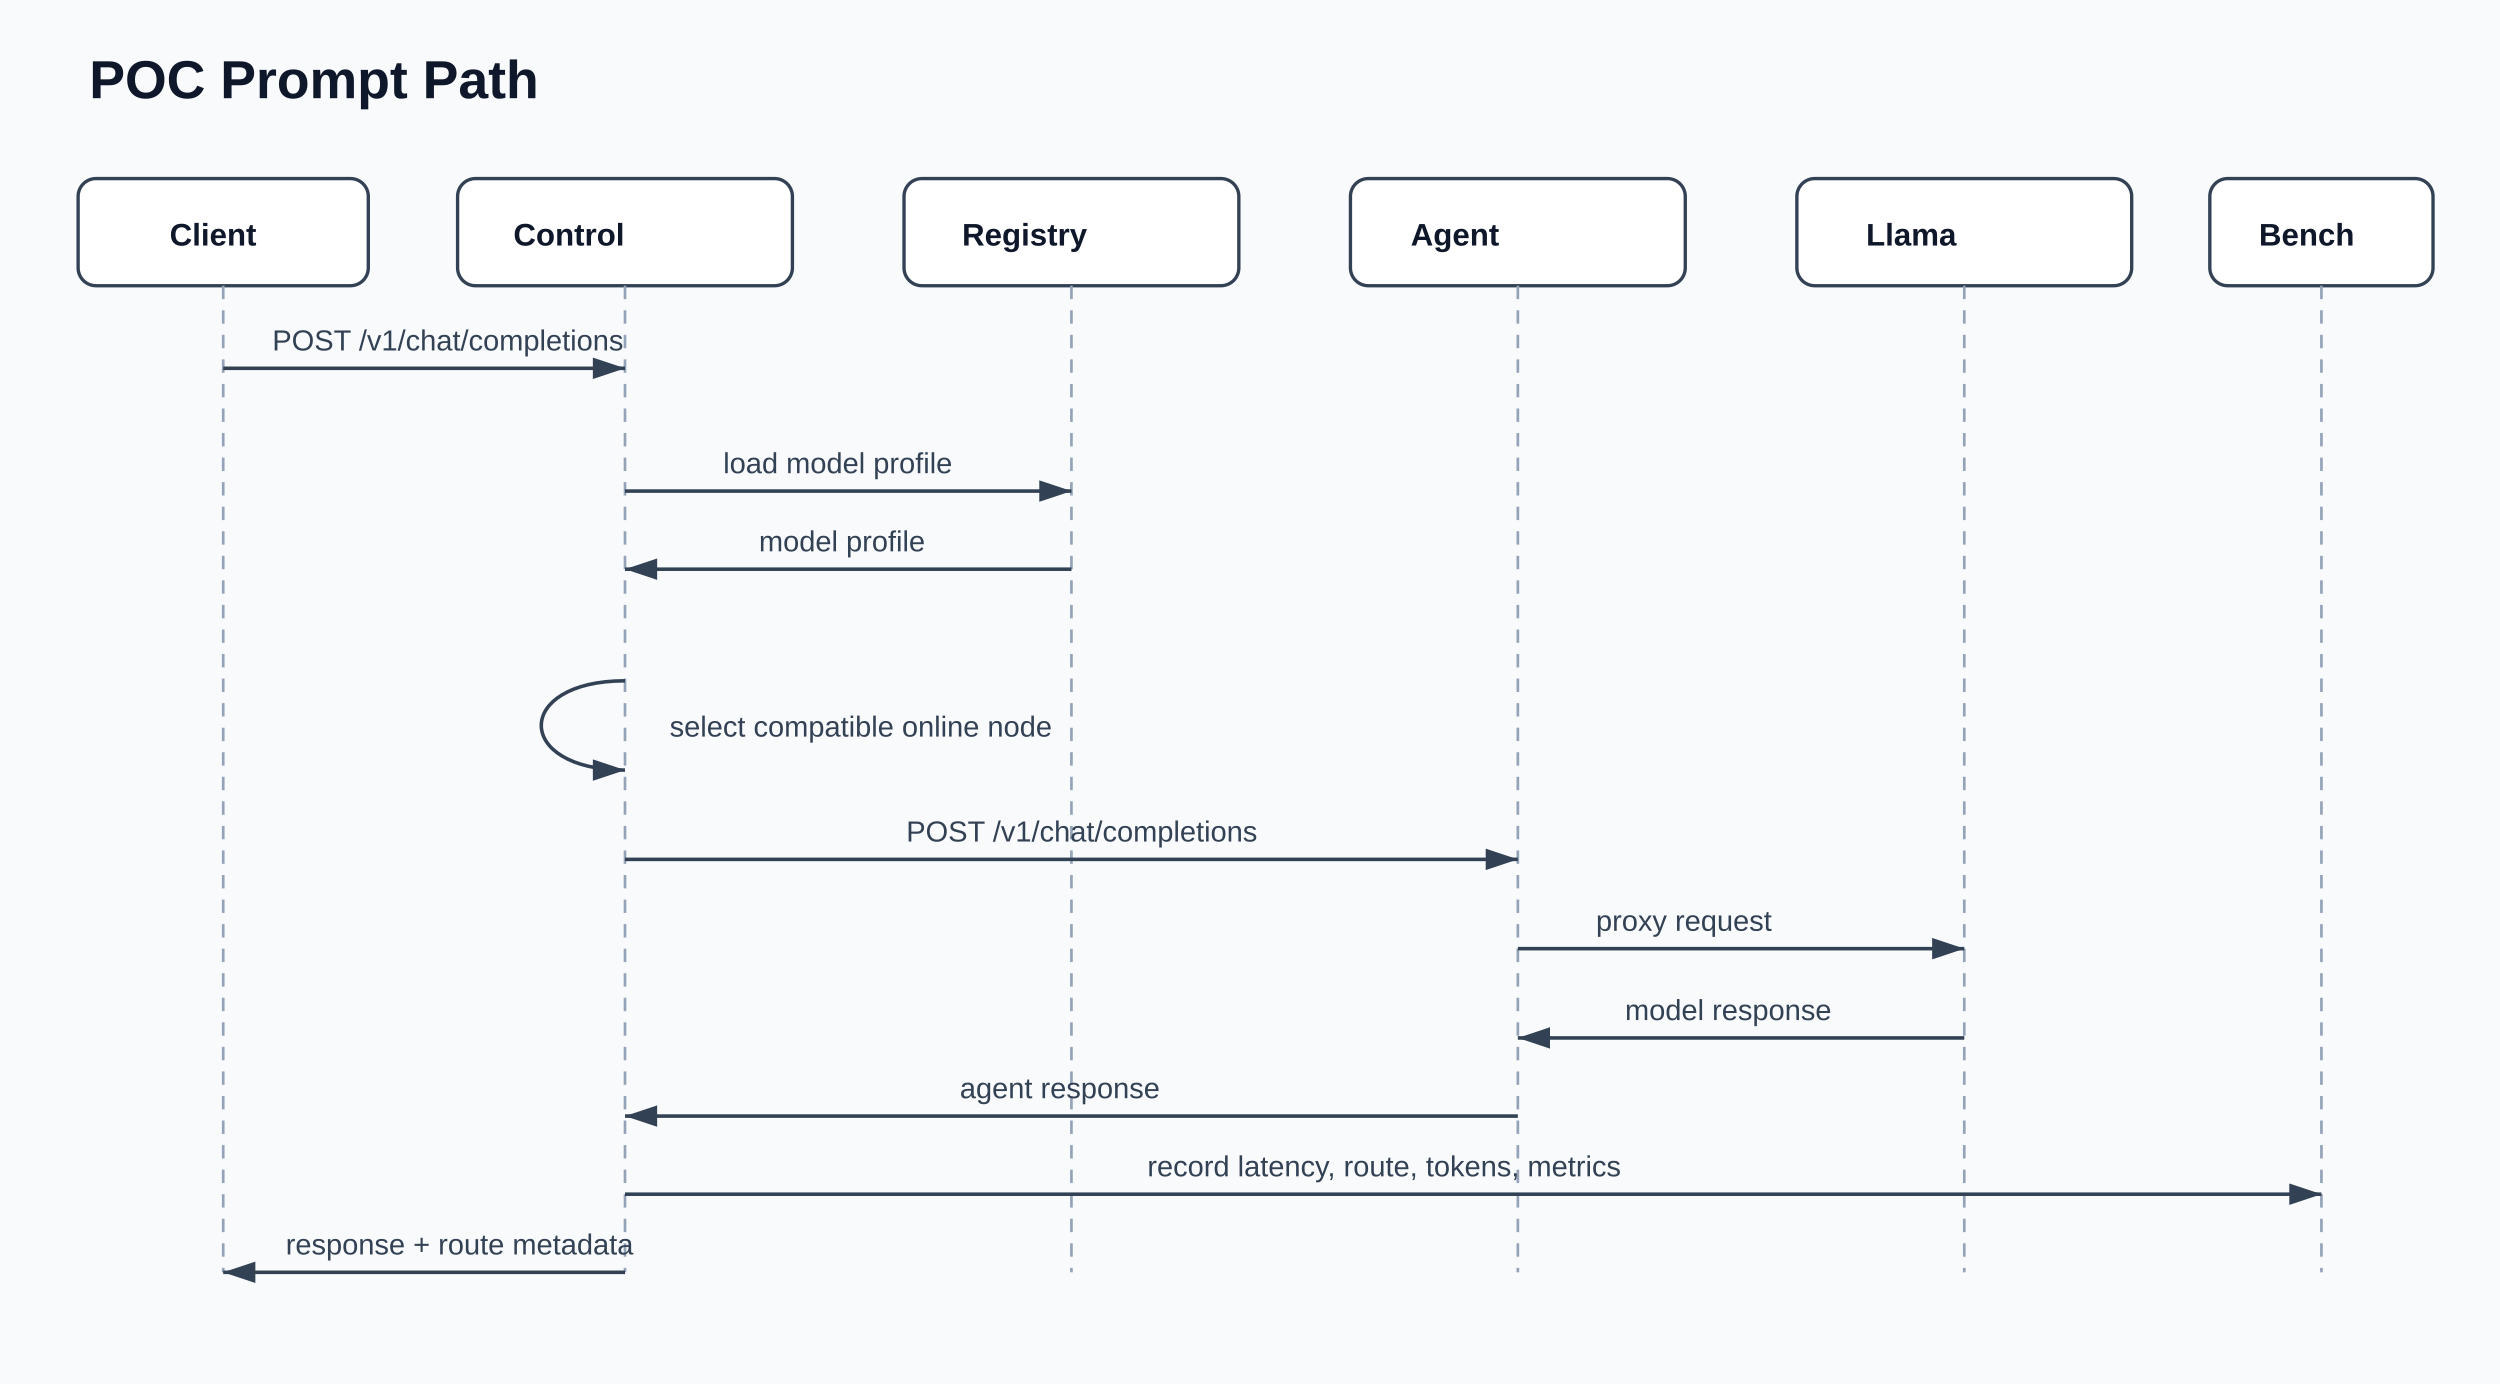
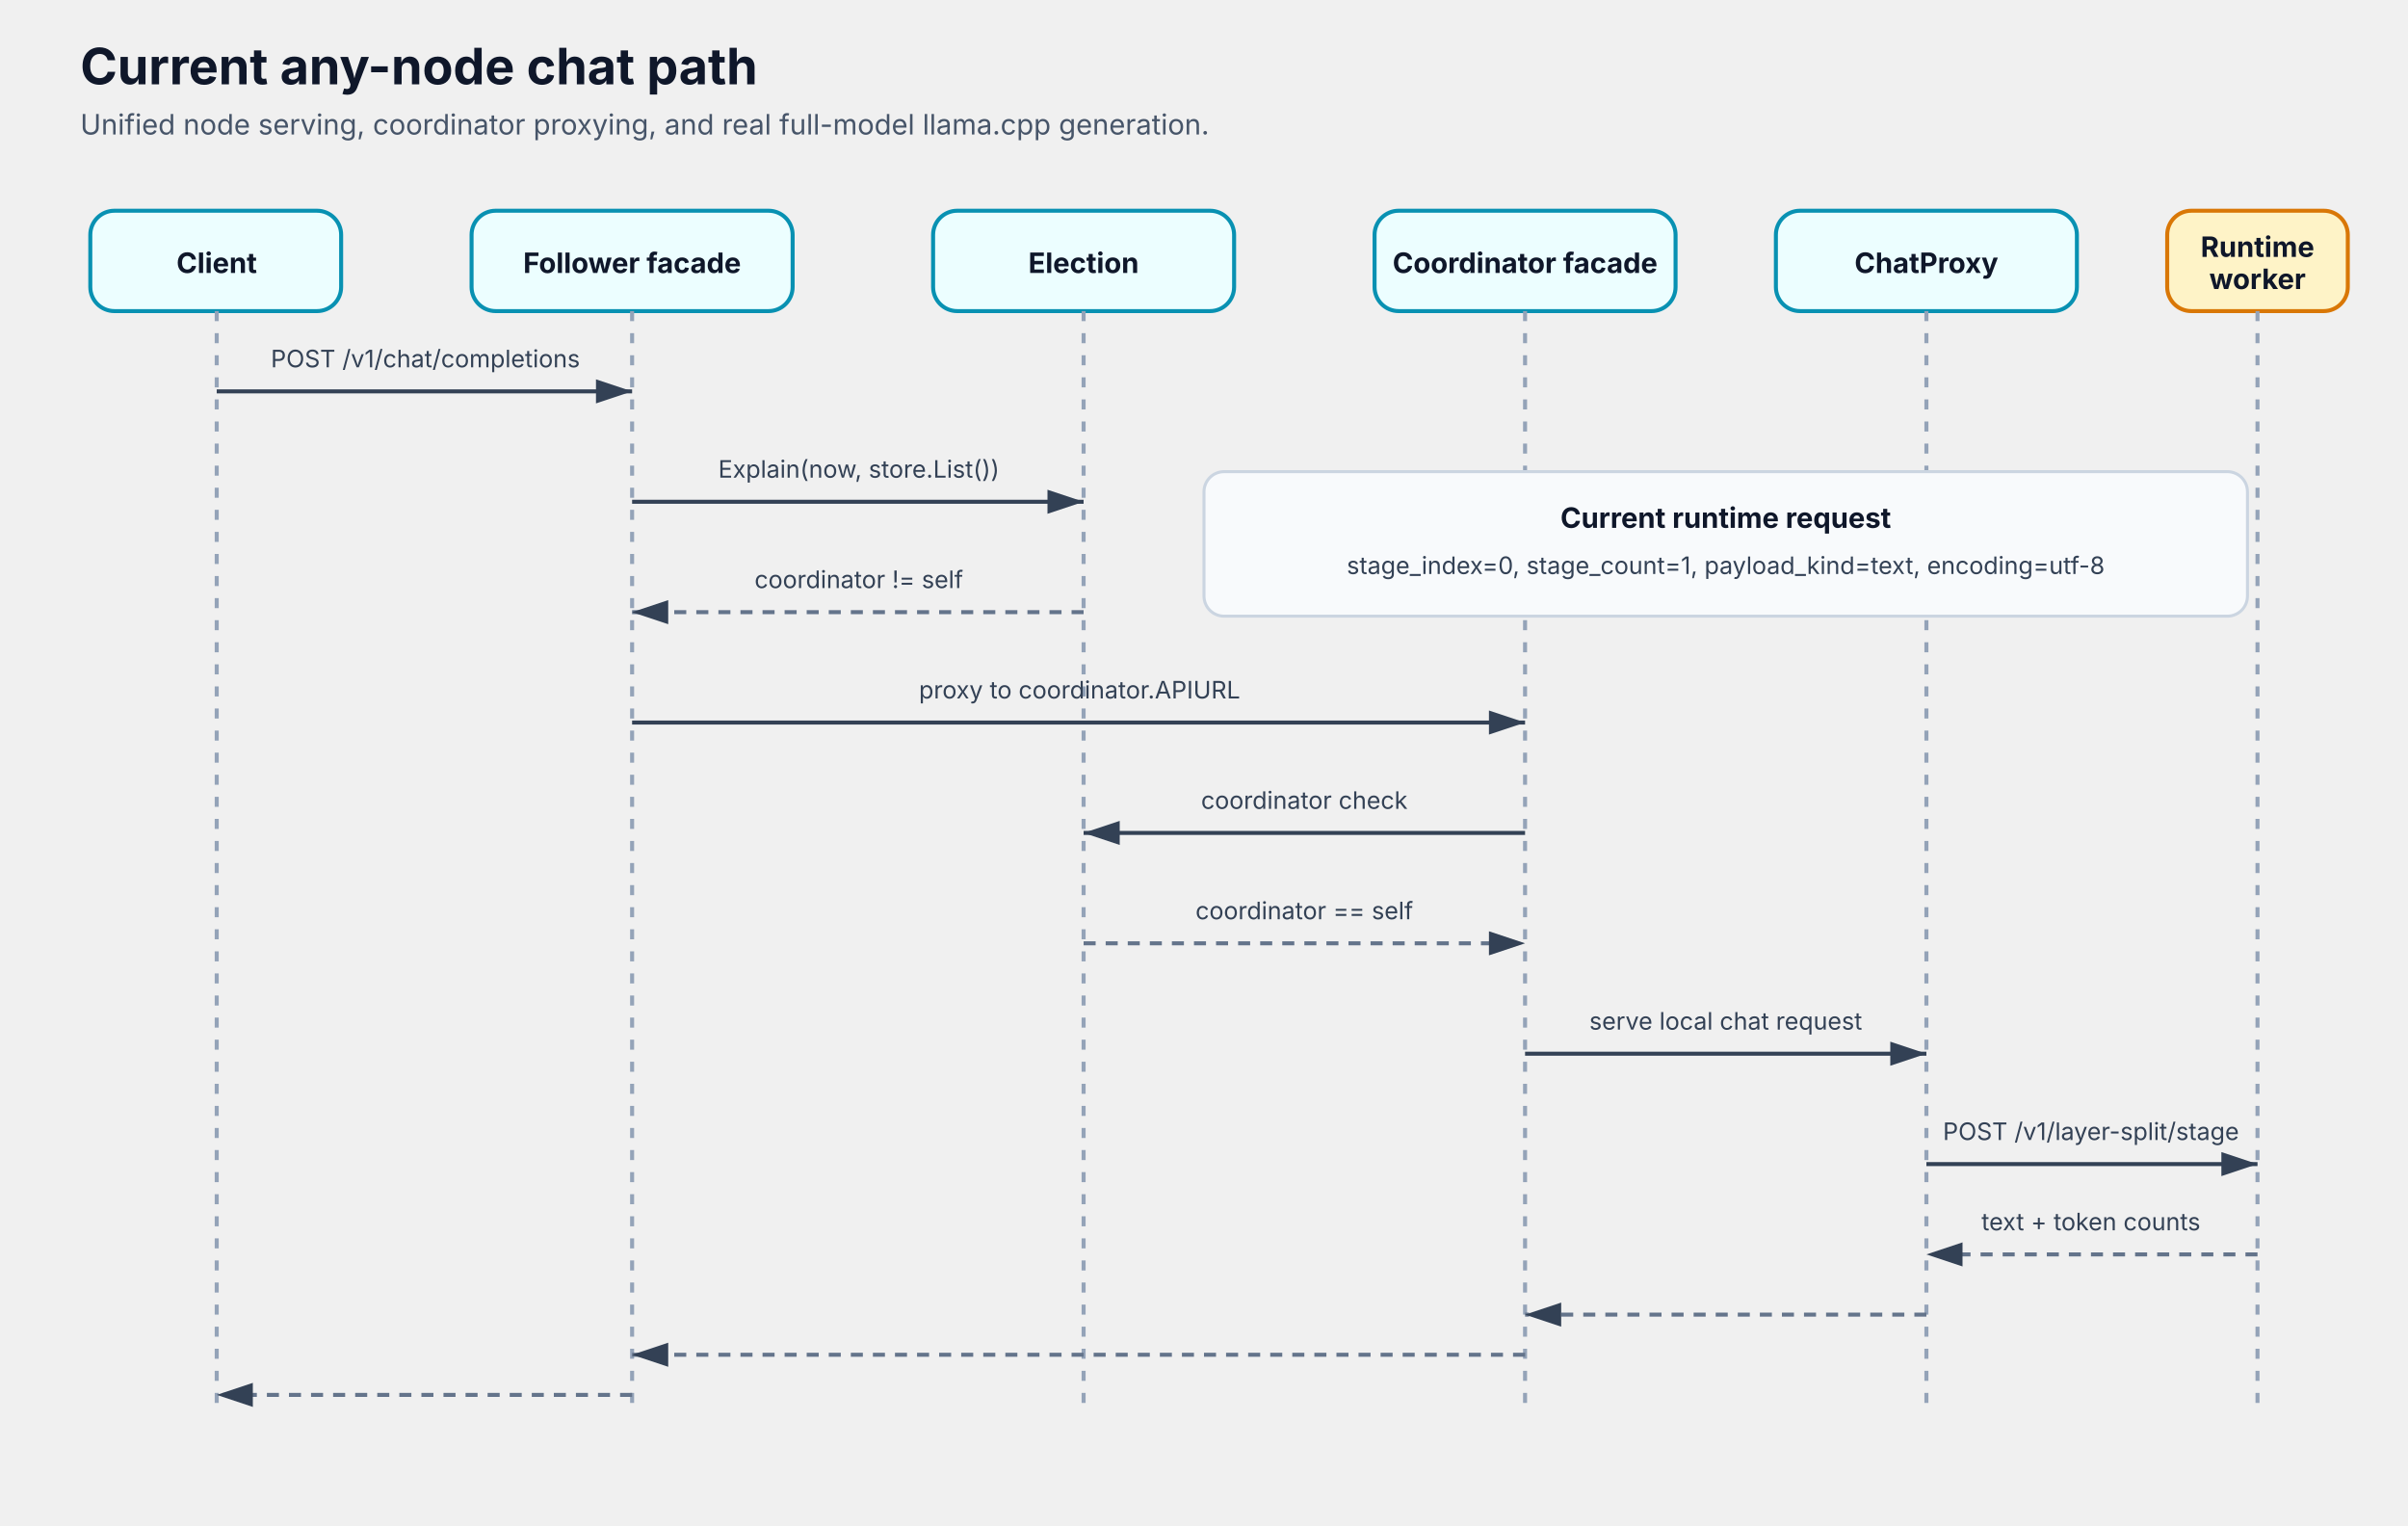
- <svg xmlns="http://www.w3.org/2000/svg" viewBox="0 0 1120 620" role="img" aria-labelledby="title desc">
+ <svg xmlns="http://www.w3.org/2000/svg" viewBox="0 0 1200 760" role="img" aria-labelledby="title desc">
  <defs>
    <marker id="arrow" markerWidth="10" markerHeight="10" refX="9" refY="3" orient="auto" markerUnits="strokeWidth">
      <path d="M0,0 L0,6 L9,3 z" fill="#334155" />
    </marker>
+     <style>.title{font:700 25px system-ui,-apple-system,Segoe UI,sans-serif;fill:#0f172a}.subtitle{font:14px system-ui,-apple-system,Segoe UI,sans-serif;fill:#475569}.head{fill:#ecfeff;stroke:#0891b2;stroke-width:2;rx:12}.runtime{fill:#fef3c7;stroke:#d97706;stroke-width:2;rx:12}.label{font:700 14px system-ui,-apple-system,Segoe UI,sans-serif;fill:#0f172a}.small{font:12px system-ui,-apple-system,Segoe UI,sans-serif;fill:#334155}.line{stroke:#94a3b8;stroke-width:2;stroke-dasharray:5 6}.msg{stroke:#334155;stroke-width:2;marker-end:url(#arrow);fill:none}.return{stroke:#64748b;stroke-width:2;stroke-dasharray:6 5;marker-end:url(#arrow);fill:none}.note{fill:#f8fafc;stroke:#cbd5e1;stroke-width:1.5;rx:10}</style>
  </defs>
-   <style>
-     .bg { fill: #f8fafc; }
-     .title { font: 700 24px Arial, sans-serif; fill: #0f172a; }
-     .head { fill: #ffffff; stroke: #334155; stroke-width: 1.5; rx: 8; }
-     .lane { stroke: #94a3b8; stroke-width: 1.2; stroke-dasharray: 6 5; }
-     .arrow { stroke: #334155; stroke-width: 1.6; fill: none; marker-end: url(#arrow); }
-     .label { font: 600 14px Arial, sans-serif; fill: #0f172a; }
-     .text { font: 13px Arial, sans-serif; fill: #334155; }
-   </style>
-   <rect class="bg" width="1120" height="620" />
-   <text class="title" x="40" y="44">POC Prompt Path</text>
-   <rect class="head" x="35" y="80" width="130" height="48" />
-   <text class="label" x="76" y="110">Client</text>
-   <rect class="head" x="205" y="80" width="150" height="48" />
-   <text class="label" x="230" y="110">Control</text>
-   <rect class="head" x="405" y="80" width="150" height="48" />
-   <text class="label" x="431" y="110">Registry</text>
-   <rect class="head" x="605" y="80" width="150" height="48" />
-   <text class="label" x="632" y="110">Agent</text>
-   <rect class="head" x="805" y="80" width="150" height="48" />
-   <text class="label" x="836" y="110">Llama</text>
-   <rect class="head" x="990" y="80" width="100" height="48" />
-   <text class="label" x="1012" y="110">Bench</text>
-   <line class="lane" x1="100" y1="128" x2="100" y2="570" />
-   <line class="lane" x1="280" y1="128" x2="280" y2="570" />
-   <line class="lane" x1="480" y1="128" x2="480" y2="570" />
-   <line class="lane" x1="680" y1="128" x2="680" y2="570" />
-   <line class="lane" x1="880" y1="128" x2="880" y2="570" />
-   <line class="lane" x1="1040" y1="128" x2="1040" y2="570" />
-   <path class="arrow" d="M100 165 H280" />
-   <text class="text" x="122" y="157">POST /v1/chat/completions</text>
-   <path class="arrow" d="M280 220 H480" />
-   <text class="text" x="324" y="212">load model profile</text>
-   <path class="arrow" d="M480 255 H280" />
-   <text class="text" x="340" y="247">model profile</text>
-   <path class="arrow" d="M280 305 C230 305 230 345 280 345" />
-   <text class="text" x="300" y="330">select compatible online node</text>
-   <path class="arrow" d="M280 385 H680" />
-   <text class="text" x="406" y="377">POST /v1/chat/completions</text>
-   <path class="arrow" d="M680 425 H880" />
-   <text class="text" x="715" y="417">proxy request</text>
-   <path class="arrow" d="M880 465 H680" />
-   <text class="text" x="728" y="457">model response</text>
-   <path class="arrow" d="M680 500 H280" />
-   <text class="text" x="430" y="492">agent response</text>
-   <path class="arrow" d="M280 535 H1040" />
-   <text class="text" x="514" y="527">record latency, route, tokens, metrics</text>
-   <path class="arrow" d="M280 570 H100" />
-   <text class="text" x="128" y="562">response + route metadata</text>
+   <text x="40" y="42" class="title">Current any-node chat path</text>
+   <text x="40" y="67" class="subtitle">Unified node serving, coordinator proxying, and real full-model llama.cpp generation.</text>
+   <rect x="45" y="105" width="125" height="50" class="head" />
+   <text x="108" y="136" text-anchor="middle" class="label">Client</text>
+   <line x1="108" y1="155" x2="108" y2="700" class="line" />
+   <rect x="235" y="105" width="160" height="50" class="head" />
+   <text x="315" y="136" text-anchor="middle" class="label">Follower facade</text>
+   <line x1="315" y1="155" x2="315" y2="700" class="line" />
+   <rect x="465" y="105" width="150" height="50" class="head" />
+   <text x="540" y="136" text-anchor="middle" class="label">Election</text>
+   <line x1="540" y1="155" x2="540" y2="700" class="line" />
+   <rect x="685" y="105" width="150" height="50" class="head" />
+   <text x="760" y="136" text-anchor="middle" class="label">Coordinator facade</text>
+   <line x1="760" y1="155" x2="760" y2="700" class="line" />
+   <rect x="885" y="105" width="150" height="50" class="head" />
+   <text x="960" y="136" text-anchor="middle" class="label">ChatProxy</text>
+   <line x1="960" y1="155" x2="960" y2="700" class="line" />
+   <rect x="1080" y="105" width="90" height="50" class="runtime" />
+   <text x="1125" y="128" text-anchor="middle" class="label">Runtime</text>
+   <text x="1125" y="144" text-anchor="middle" class="label">worker</text>
+   <line x1="1125" y1="155" x2="1125" y2="700" class="line" />
+   <path d="M108 195 H315" class="msg" />
+   <text x="212" y="183" text-anchor="middle" class="small">POST /v1/chat/completions</text>
+   <path d="M315 250 H540" class="msg" />
+   <text x="428" y="238" text-anchor="middle" class="small">Explain(now, store.List())</text>
+   <path d="M540 305 H315" class="return" />
+   <text x="428" y="293" text-anchor="middle" class="small">coordinator != self</text>
+   <path d="M315 360 H760" class="msg" />
+   <text x="538" y="348" text-anchor="middle" class="small">proxy to coordinator.APIURL</text>
+   <path d="M760 415 H540" class="msg" />
+   <text x="650" y="403" text-anchor="middle" class="small">coordinator check</text>
+   <path d="M540 470 H760" class="return" />
+   <text x="650" y="458" text-anchor="middle" class="small">coordinator == self</text>
+   <path d="M760 525 H960" class="msg" />
+   <text x="860" y="513" text-anchor="middle" class="small">serve local chat request</text>
+   <path d="M960 580 H1125" class="msg" />
+   <text x="1042" y="568" text-anchor="middle" class="small">POST /v1/layer-split/stage</text>
+   <path d="M1125 625 H960" class="return" />
+   <text x="1042" y="613" text-anchor="middle" class="small">text + token counts</text>
+   <path d="M960 655 H760" class="return" />
+   <path d="M760 675 H315" class="return" />
+   <path d="M315 695 H108" class="return" />
+   <rect x="600" y="235" width="520" height="72" class="note" />
+   <text x="860" y="263" text-anchor="middle" class="label">Current runtime request</text>
+   <text x="860" y="286" text-anchor="middle" class="small">stage_index=0, stage_count=1, payload_kind=text, encoding=utf-8</text>
</svg>
